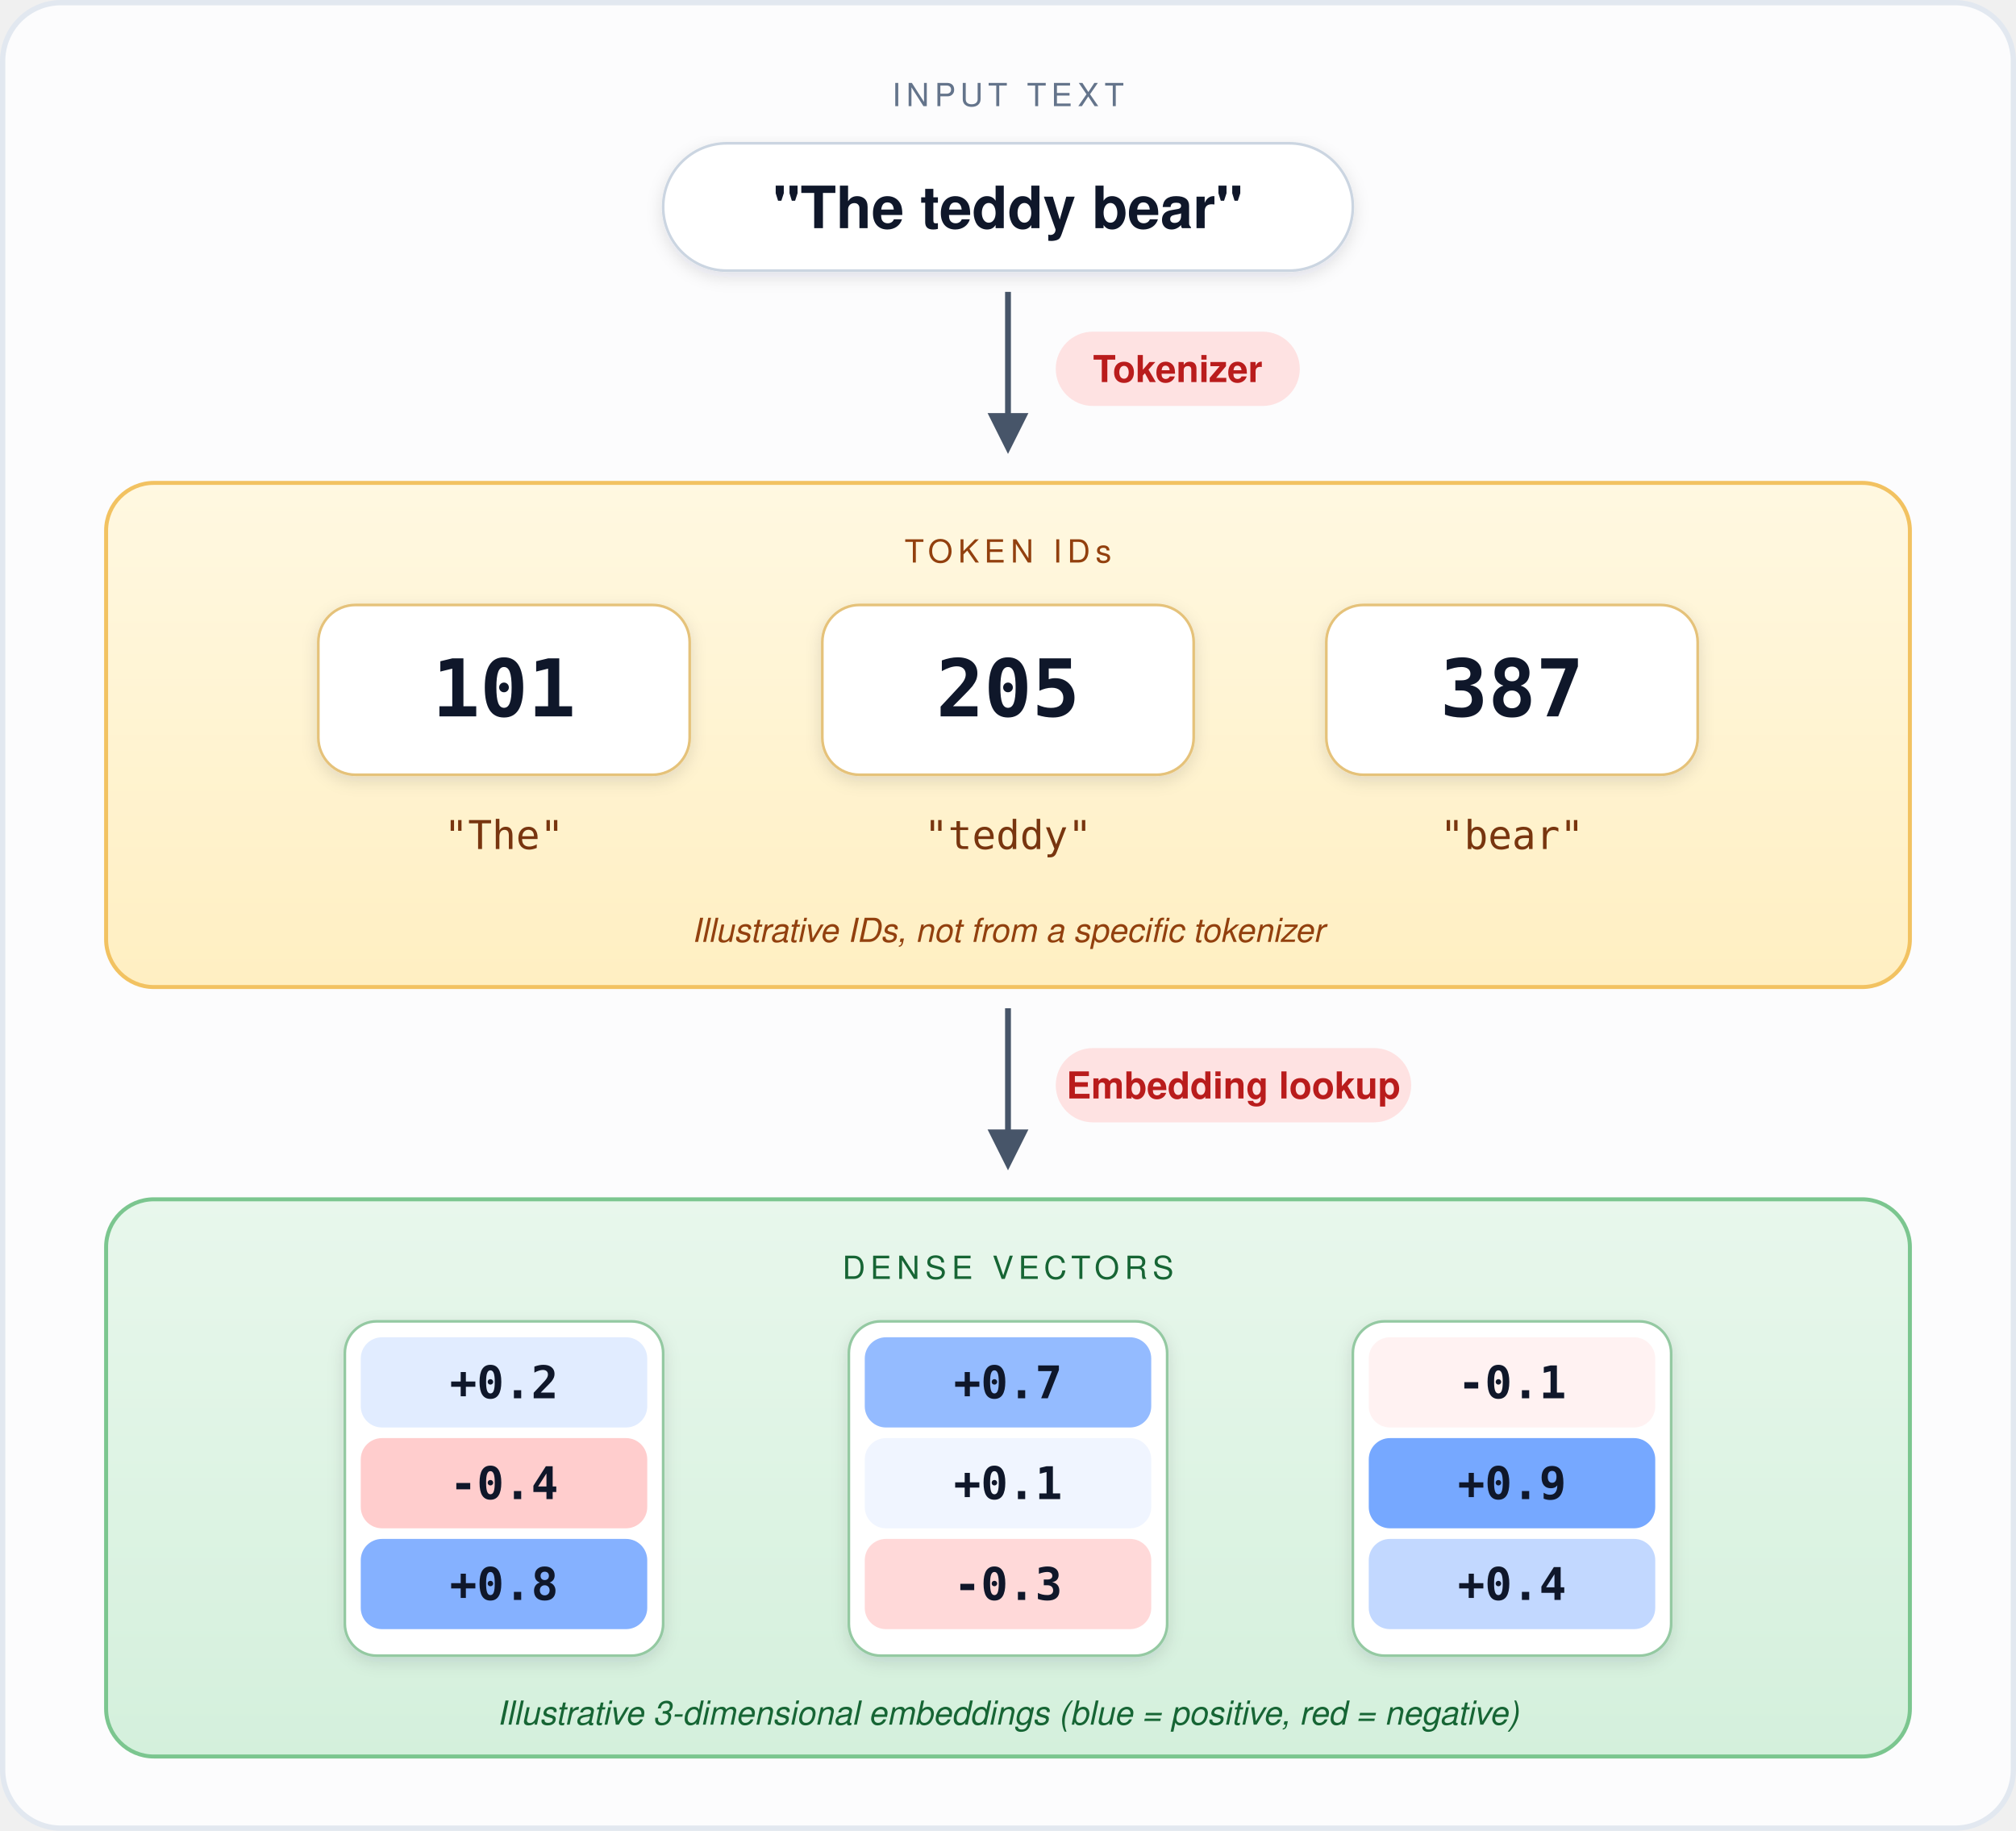
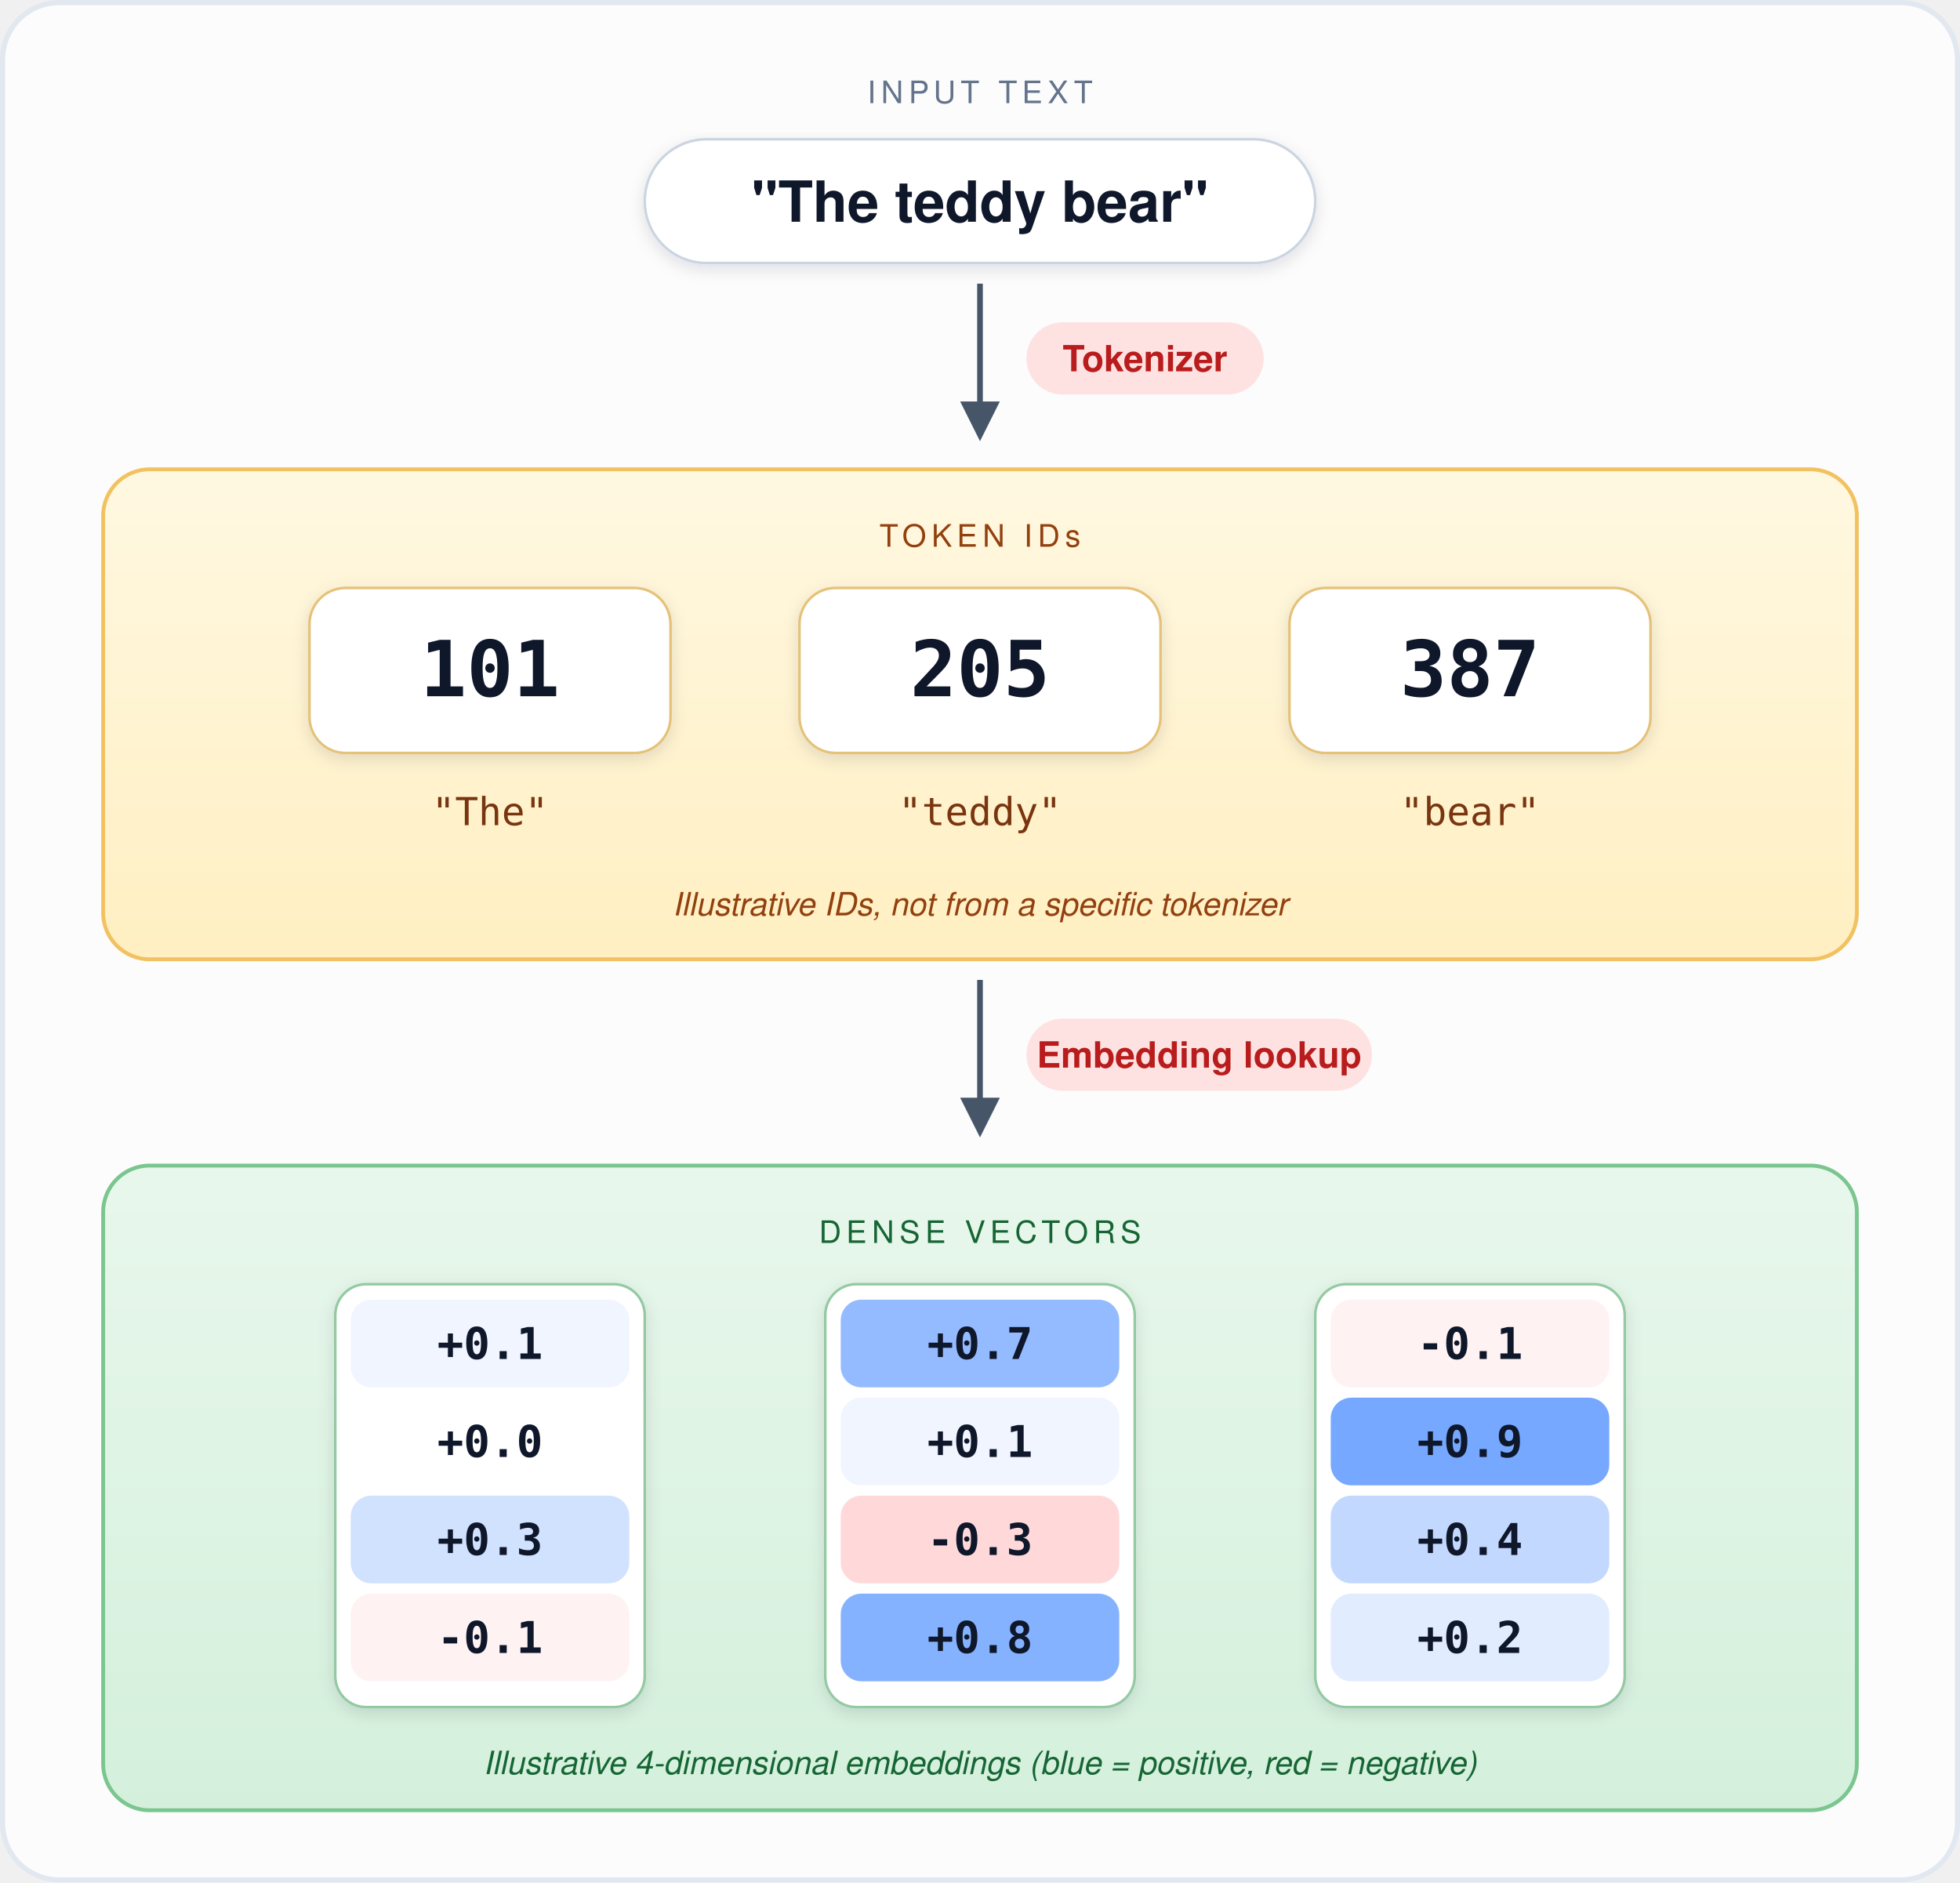
- <svg xmlns="http://www.w3.org/2000/svg" viewBox="0 0 760 690" width="760" height="690" font-family="-apple-system,'Segoe UI',Helvetica,Arial,sans-serif">
+ <svg xmlns="http://www.w3.org/2000/svg" viewBox="0 0 760 730" width="760" height="730" font-family="-apple-system,'Segoe UI',Helvetica,Arial,sans-serif">
  <defs>
    <marker id="ah" viewBox="0 0 10 10" refX="8" refY="5" markerWidth="7" markerHeight="7" orient="auto-start-reverse">
      <path d="M0,0 L10,5 L0,10 z" fill="#475569" />
    </marker>
    <filter id="sh" x="-10%" y="-10%" width="120%" height="130%">
      <feDropShadow dx="0" dy="2" stdDeviation="3" flood-color="#0f172a" flood-opacity="0.12" />
    </filter>
    <linearGradient id="gA" x1="0" y1="0" x2="0" y2="1">
      <stop offset="0" stop-color="#fff8e1" />
      <stop offset="1" stop-color="#ffefc2" />
    </linearGradient>
    <linearGradient id="gB" x1="0" y1="0" x2="0" y2="1">
      <stop offset="0" stop-color="#e8f7ec" />
      <stop offset="1" stop-color="#d4f0dc" />
    </linearGradient>
  </defs>
-   <rect x="1" y="1" width="758" height="688" rx="22" fill="#fcfcfd" stroke="#e2e8f0" stroke-width="2" />
+   <rect x="1" y="1" width="758" height="728" rx="22" fill="#fcfcfd" stroke="#e2e8f0" stroke-width="2" />
  <text x="380" y="40" text-anchor="middle" font-size="12" letter-spacing="2" fill="#64748b">INPUT TEXT</text>
  <rect x="250" y="54" width="260" height="48" rx="24" fill="#fff" stroke="#cbd5e1" filter="url(#sh)" />
  <text x="380" y="86" text-anchor="middle" font-size="22" font-weight="700" fill="#0f172a">"The teddy bear"</text>
  <line x1="380" y1="110" x2="380" y2="168" stroke="#475569" stroke-width="2.2" marker-end="url(#ah)" />
  <rect x="398" y="125" width="92" height="28" rx="14" fill="#fee2e2" />
  <text x="444" y="144" text-anchor="middle" font-size="14" font-weight="600" fill="#b91c1c">Tokenizer</text>
  <rect x="40" y="182" width="680" height="190" rx="18" fill="url(#gA)" stroke="#f2c261" stroke-width="1.5" />
  <text x="380" y="212" text-anchor="middle" font-size="12" letter-spacing="2" fill="#92400e">TOKEN IDs</text>
  <rect x="120" y="228" width="140" height="64" rx="14" fill="#fff" stroke="#e5c27a" filter="url(#sh)" />
  <text x="190" y="270" text-anchor="middle" font-size="30" font-weight="700" fill="#0f172a" font-family="'SF Mono',Menlo,Consolas,monospace">101</text>
  <text x="190" y="320" text-anchor="middle" font-size="15" fill="#78350f" font-family="'SF Mono',Menlo,Consolas,monospace">"The"</text>
  <rect x="310" y="228" width="140" height="64" rx="14" fill="#fff" stroke="#e5c27a" filter="url(#sh)" />
  <text x="380" y="270" text-anchor="middle" font-size="30" font-weight="700" fill="#0f172a" font-family="'SF Mono',Menlo,Consolas,monospace">205</text>
  <text x="380" y="320" text-anchor="middle" font-size="15" fill="#78350f" font-family="'SF Mono',Menlo,Consolas,monospace">"teddy"</text>
  <rect x="500" y="228" width="140" height="64" rx="14" fill="#fff" stroke="#e5c27a" filter="url(#sh)" />
  <text x="570" y="270" text-anchor="middle" font-size="30" font-weight="700" fill="#0f172a" font-family="'SF Mono',Menlo,Consolas,monospace">387</text>
  <text x="570" y="320" text-anchor="middle" font-size="15" fill="#78350f" font-family="'SF Mono',Menlo,Consolas,monospace">"bear"</text>
  <text x="380" y="355" text-anchor="middle" font-size="12.5" font-style="italic" fill="#92400e">Illustrative IDs, not from a specific tokenizer</text>
  <line x1="380" y1="380" x2="380" y2="438" stroke="#475569" stroke-width="2.2" marker-end="url(#ah)" />
  <rect x="398" y="395" width="134" height="28" rx="14" fill="#fee2e2" />
  <text x="465" y="414" text-anchor="middle" font-size="14" font-weight="600" fill="#b91c1c">Embedding lookup</text>
-   <rect x="40" y="452" width="680" height="210" rx="18" fill="url(#gB)" stroke="#7bc68f" stroke-width="1.5" />
+   <rect x="40" y="452" width="680" height="250" rx="18" fill="url(#gB)" stroke="#7bc68f" stroke-width="1.5" />
  <text x="380" y="482" text-anchor="middle" font-size="12" letter-spacing="2" fill="#166534">DENSE VECTORS</text>
  <g filter="url(#sh)">
-     <rect x="130" y="498" width="120" height="126" rx="12" fill="#fff" stroke="#94c9a2" />
+     <rect x="130" y="498" width="120" height="164" rx="12" fill="#fff" stroke="#94c9a2" />
  </g>
-   <rect x="136" y="504" width="108" height="34" rx="8" fill="rgb(225,236,255)" />
-   <text x="190" y="527" text-anchor="middle" font-size="17" font-weight="600" fill="#0f172a" font-family="'SF Mono',Menlo,Consolas,monospace">+0.2</text>
-   <rect x="136" y="542" width="108" height="34" rx="8" fill="rgb(255,205,205)" />
-   <text x="190" y="565" text-anchor="middle" font-size="17" font-weight="600" fill="#0f172a" font-family="'SF Mono',Menlo,Consolas,monospace">-0.4</text>
-   <rect x="136" y="580" width="108" height="34" rx="8" fill="rgb(133,177,255)" />
-   <text x="190" y="603" text-anchor="middle" font-size="17" font-weight="600" fill="#0f172a" font-family="'SF Mono',Menlo,Consolas,monospace">+0.8</text>
+   <rect x="136" y="504" width="108" height="34" rx="8" fill="rgb(240,245,255)" />
+   <text x="190" y="527" text-anchor="middle" font-size="17" font-weight="600" fill="#0f172a" font-family="'SF Mono',Menlo,Consolas,monospace">+0.1</text>
+   <rect x="136" y="542" width="108" height="34" rx="8" fill="rgb(255,255,255)" />
+   <text x="190" y="565" text-anchor="middle" font-size="17" font-weight="600" fill="#0f172a" font-family="'SF Mono',Menlo,Consolas,monospace">+0.0</text>
+   <rect x="136" y="580" width="108" height="34" rx="8" fill="rgb(209,226,255)" />
+   <text x="190" y="603" text-anchor="middle" font-size="17" font-weight="600" fill="#0f172a" font-family="'SF Mono',Menlo,Consolas,monospace">+0.3</text>
+   <rect x="136" y="618" width="108" height="34" rx="8" fill="rgb(255,242,242)" />
+   <text x="190" y="641" text-anchor="middle" font-size="17" font-weight="600" fill="#0f172a" font-family="'SF Mono',Menlo,Consolas,monospace">-0.1</text>
  <g filter="url(#sh)">
-     <rect x="320" y="498" width="120" height="126" rx="12" fill="#fff" stroke="#94c9a2" />
+     <rect x="320" y="498" width="120" height="164" rx="12" fill="#fff" stroke="#94c9a2" />
  </g>
  <rect x="326" y="504" width="108" height="34" rx="8" fill="rgb(148,187,255)" />
  <text x="380" y="527" text-anchor="middle" font-size="17" font-weight="600" fill="#0f172a" font-family="'SF Mono',Menlo,Consolas,monospace">+0.7</text>
  <rect x="326" y="542" width="108" height="34" rx="8" fill="rgb(240,245,255)" />
  <text x="380" y="565" text-anchor="middle" font-size="17" font-weight="600" fill="#0f172a" font-family="'SF Mono',Menlo,Consolas,monospace">+0.1</text>
  <rect x="326" y="580" width="108" height="34" rx="8" fill="rgb(255,217,217)" />
  <text x="380" y="603" text-anchor="middle" font-size="17" font-weight="600" fill="#0f172a" font-family="'SF Mono',Menlo,Consolas,monospace">-0.3</text>
+   <rect x="326" y="618" width="108" height="34" rx="8" fill="rgb(133,178,255)" />
+   <text x="380" y="641" text-anchor="middle" font-size="17" font-weight="600" fill="#0f172a" font-family="'SF Mono',Menlo,Consolas,monospace">+0.8</text>
  <g filter="url(#sh)">
-     <rect x="510" y="498" width="120" height="126" rx="12" fill="#fff" stroke="#94c9a2" />
+     <rect x="510" y="498" width="120" height="164" rx="12" fill="#fff" stroke="#94c9a2" />
  </g>
  <rect x="516" y="504" width="108" height="34" rx="8" fill="rgb(255,242,242)" />
  <text x="570" y="527" text-anchor="middle" font-size="17" font-weight="600" fill="#0f172a" font-family="'SF Mono',Menlo,Consolas,monospace">-0.1</text>
  <rect x="516" y="542" width="108" height="34" rx="8" fill="rgb(118,168,255)" />
  <text x="570" y="565" text-anchor="middle" font-size="17" font-weight="600" fill="#0f172a" font-family="'SF Mono',Menlo,Consolas,monospace">+0.9</text>
  <rect x="516" y="580" width="108" height="34" rx="8" fill="rgb(194,216,255)" />
  <text x="570" y="603" text-anchor="middle" font-size="17" font-weight="600" fill="#0f172a" font-family="'SF Mono',Menlo,Consolas,monospace">+0.4</text>
-   <text x="380" y="650" text-anchor="middle" font-size="12.5" font-style="italic" fill="#166534">Illustrative 3-dimensional embeddings (blue = positive, red = negative)</text>
+   <rect x="516" y="618" width="108" height="34" rx="8" fill="rgb(225,236,255)" />
+   <text x="570" y="641" text-anchor="middle" font-size="17" font-weight="600" fill="#0f172a" font-family="'SF Mono',Menlo,Consolas,monospace">+0.2</text>
+   <text x="380" y="688" text-anchor="middle" font-size="12.5" font-style="italic" fill="#166534">Illustrative 4-dimensional embeddings (blue = positive, red = negative)</text>
</svg>
